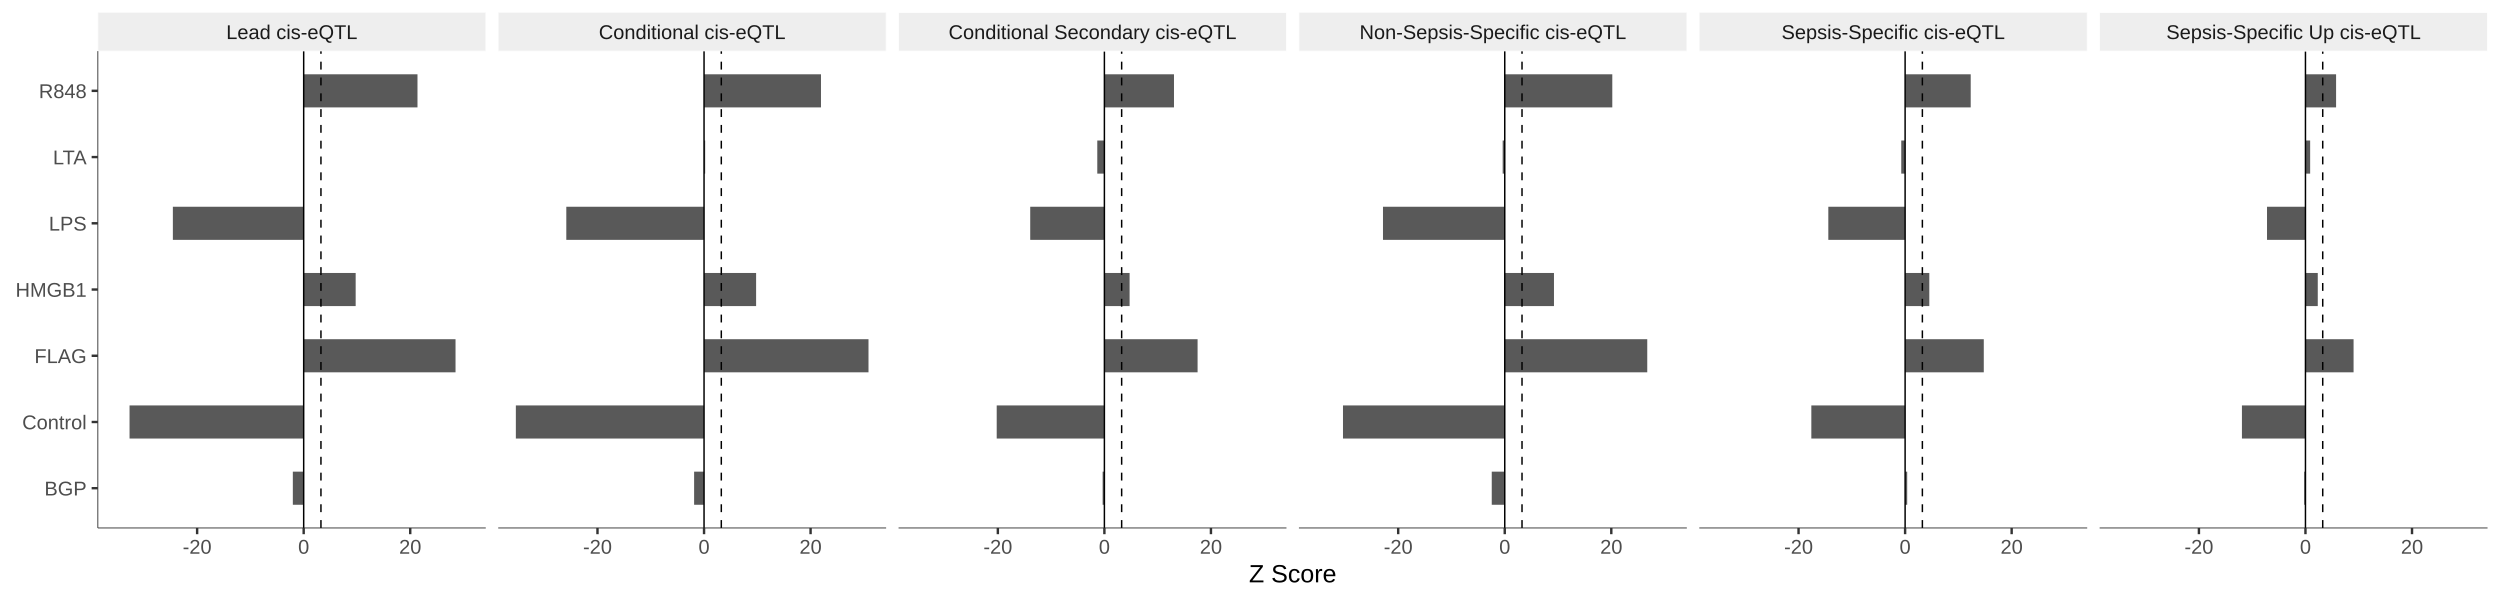
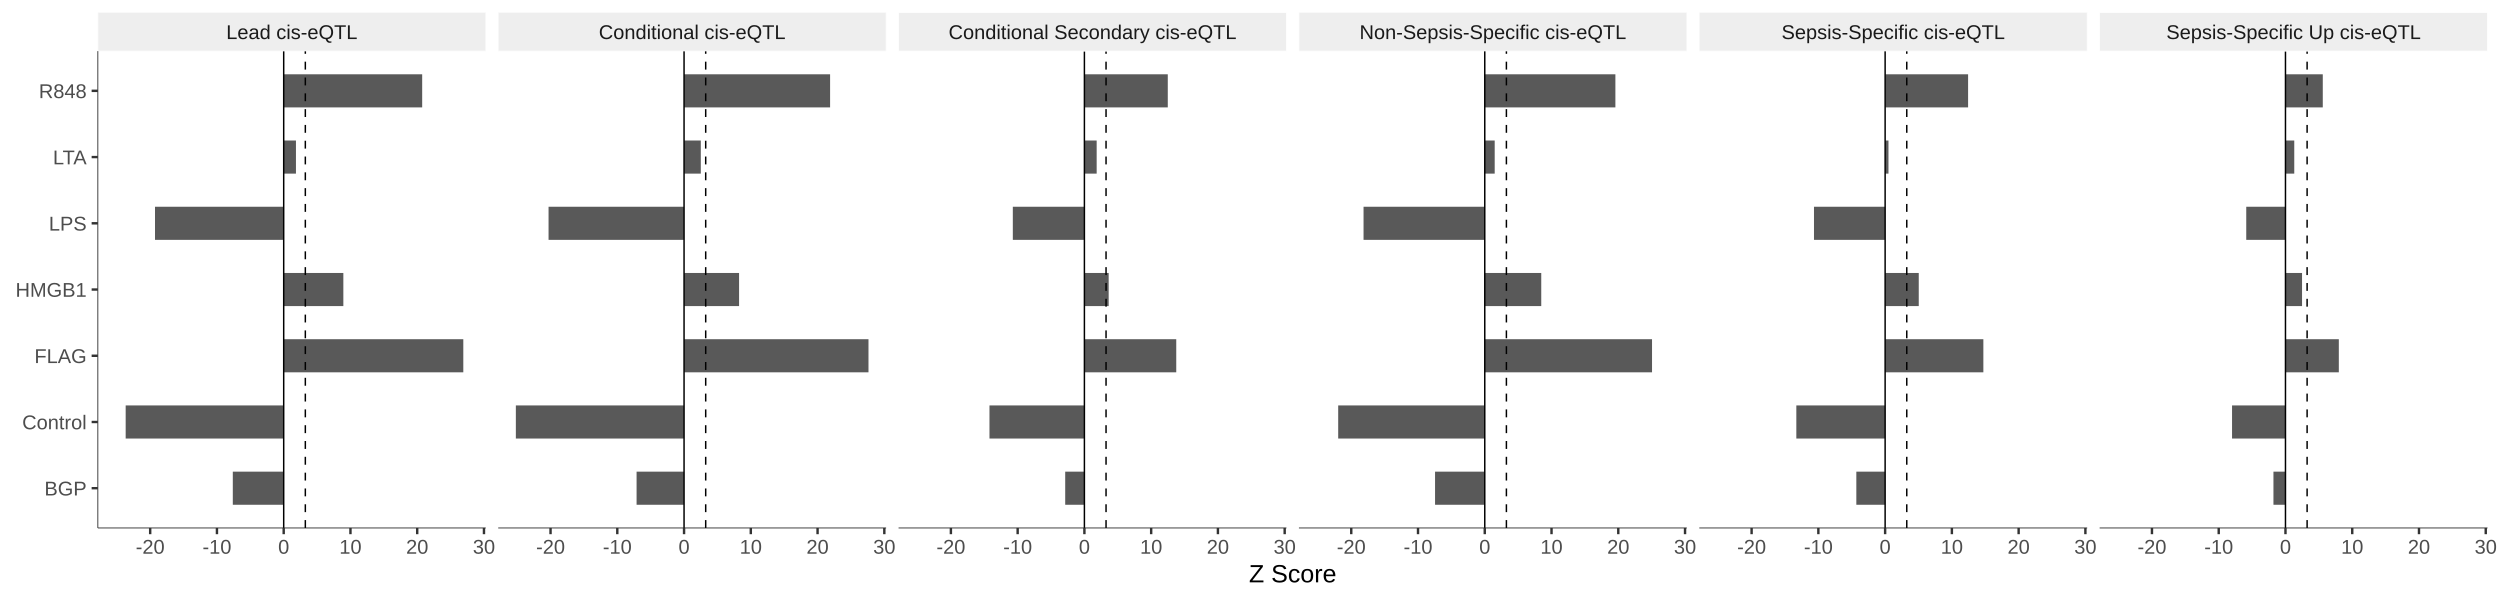
<svg xmlns="http://www.w3.org/2000/svg" class="svglite" width="1800.00pt" height="432.00pt" viewBox="0 0 1800.00 432.00">
  <defs>
    <style type="text/css">
    .svglite line, .svglite polyline, .svglite polygon, .svglite path, .svglite rect, .svglite circle {
      fill: none;
      stroke: #000000;
      stroke-linecap: round;
      stroke-linejoin: round;
      stroke-miterlimit: 10.00;
    }
  </style>
  </defs>
  <rect width="100%" height="100%" style="stroke: none; fill: #FFFFFF;" />
  <defs>
    <clipPath id="cpMC4wMHwxODAwLjAwfDAuMDB8NDMyLjAw">
      <rect x="0.00" y="0.00" width="1800.00" height="432.00" />
    </clipPath>
  </defs>
  <g clip-path="url(#cpMC4wMHwxODAwLjAwfDAuMDB8NDMyLjAw)">
    <rect x="-0" y="0.00" width="1800.00" height="432.00" style="stroke-width: 1.75; stroke: #FFFFFF; fill: #FFFFFF;" />
  </g>
  <defs>
    <clipPath id="cpNzAuNDZ8MzQ5Ljc1fDM2LjgwfDM4MC4xMw==">
      <rect x="70.46" y="36.80" width="279.29" height="343.33" />
    </clipPath>
  </defs>
  <g clip-path="url(#cpNzAuNDZ8MzQ5Ljc1fDM2LjgwfDM4MC4xMw==)">
    <rect x="70.46" y="36.80" width="279.29" height="343.33" style="stroke-width: 1.75; stroke: none; fill: #FFFFFF;" />
-     <rect x="210.84" y="339.59" width="7.81" height="23.84" style="stroke-width: 1.07; stroke: none; stroke-linecap: square; stroke-linejoin: miter; fill: #595959;" />
-     <rect x="93.27" y="291.91" width="125.38" height="23.84" style="stroke-width: 1.07; stroke: none; stroke-linecap: square; stroke-linejoin: miter; fill: #595959;" />
-     <rect x="218.65" y="244.23" width="109.33" height="23.84" style="stroke-width: 1.07; stroke: none; stroke-linecap: square; stroke-linejoin: miter; fill: #595959;" />
-     <rect x="218.65" y="196.54" width="37.43" height="23.84" style="stroke-width: 1.07; stroke: none; stroke-linecap: square; stroke-linejoin: miter; fill: #595959;" />
-     <rect x="124.46" y="148.86" width="94.19" height="23.84" style="stroke-width: 1.07; stroke: none; stroke-linecap: square; stroke-linejoin: miter; fill: #595959;" />
-     <rect x="218.16" y="101.17" width="0.49" height="23.84" style="stroke-width: 1.07; stroke: none; stroke-linecap: square; stroke-linejoin: miter; fill: #595959;" />
-     <rect x="218.65" y="53.49" width="81.94" height="23.84" style="stroke-width: 1.07; stroke: none; stroke-linecap: square; stroke-linejoin: miter; fill: #595959;" />
-     <line x1="231.08" y1="380.13" x2="231.08" y2="36.80" style="stroke-width: 1.07; stroke-dasharray: 5.69,5.69; stroke-linecap: butt;" />
-     <line x1="218.65" y1="380.13" x2="218.65" y2="36.80" style="stroke-width: 1.07; stroke-linecap: butt;" />
+     <rect x="167.62" y="339.59" width="36.64" height="23.84" style="stroke-width: 1.07; stroke: none; stroke-linecap: square; stroke-linejoin: miter; fill: #595959;" />
+     <rect x="90.48" y="291.91" width="113.78" height="23.84" style="stroke-width: 1.07; stroke: none; stroke-linecap: square; stroke-linejoin: miter; fill: #595959;" />
+     <rect x="204.26" y="244.23" width="129.32" height="23.84" style="stroke-width: 1.07; stroke: none; stroke-linecap: square; stroke-linejoin: miter; fill: #595959;" />
+     <rect x="204.26" y="196.54" width="42.95" height="23.84" style="stroke-width: 1.07; stroke: none; stroke-linecap: square; stroke-linejoin: miter; fill: #595959;" />
+     <rect x="111.60" y="148.86" width="92.66" height="23.84" style="stroke-width: 1.07; stroke: none; stroke-linecap: square; stroke-linejoin: miter; fill: #595959;" />
+     <rect x="204.26" y="101.17" width="8.83" height="23.84" style="stroke-width: 1.07; stroke: none; stroke-linecap: square; stroke-linejoin: miter; fill: #595959;" />
+     <rect x="204.26" y="53.49" width="99.71" height="23.84" style="stroke-width: 1.07; stroke: none; stroke-linecap: square; stroke-linejoin: miter; fill: #595959;" />
+     <line x1="219.84" y1="380.13" x2="219.84" y2="36.80" style="stroke-width: 1.07; stroke-dasharray: 5.69,5.69; stroke-linecap: butt;" />
+     <line x1="204.26" y1="380.13" x2="204.26" y2="36.80" style="stroke-width: 1.07; stroke-linecap: butt;" />
  </g>
  <g clip-path="url(#cpMC4wMHwxODAwLjAwfDAuMDB8NDMyLjAw)">
</g>
  <defs>
    <clipPath id="cpMzU4LjcyfDYzOC4wMXwzNi44MHwzODAuMTM=">
      <rect x="358.72" y="36.80" width="279.29" height="343.33" />
    </clipPath>
  </defs>
  <g clip-path="url(#cpMzU4LjcyfDYzOC4wMXwzNi44MHwzODAuMTM=)">
    <rect x="358.72" y="36.80" width="279.29" height="343.33" style="stroke-width: 1.75; stroke: none; fill: #FFFFFF;" />
-     <rect x="499.76" y="339.59" width="7.14" height="23.84" style="stroke-width: 1.07; stroke: none; stroke-linecap: square; stroke-linejoin: miter; fill: #595959;" />
-     <rect x="371.41" y="291.91" width="135.49" height="23.84" style="stroke-width: 1.07; stroke: none; stroke-linecap: square; stroke-linejoin: miter; fill: #595959;" />
-     <rect x="506.91" y="244.23" width="118.41" height="23.84" style="stroke-width: 1.07; stroke: none; stroke-linecap: square; stroke-linejoin: miter; fill: #595959;" />
-     <rect x="506.91" y="196.54" width="37.49" height="23.84" style="stroke-width: 1.07; stroke: none; stroke-linecap: square; stroke-linejoin: miter; fill: #595959;" />
-     <rect x="407.74" y="148.86" width="99.17" height="23.84" style="stroke-width: 1.07; stroke: none; stroke-linecap: square; stroke-linejoin: miter; fill: #595959;" />
-     <rect x="506.91" y="101.17" width="0.81" height="23.84" style="stroke-width: 1.07; stroke: none; stroke-linecap: square; stroke-linejoin: miter; fill: #595959;" />
-     <rect x="506.91" y="53.49" width="84.20" height="23.84" style="stroke-width: 1.07; stroke: none; stroke-linecap: square; stroke-linejoin: miter; fill: #595959;" />
-     <line x1="519.34" y1="380.13" x2="519.34" y2="36.80" style="stroke-width: 1.07; stroke-dasharray: 5.69,5.69; stroke-linecap: butt;" />
-     <line x1="506.91" y1="380.13" x2="506.91" y2="36.80" style="stroke-width: 1.07; stroke-linecap: butt;" />
+     <rect x="458.34" y="339.59" width="34.17" height="23.84" style="stroke-width: 1.07; stroke: none; stroke-linecap: square; stroke-linejoin: miter; fill: #595959;" />
+     <rect x="371.41" y="291.91" width="121.11" height="23.84" style="stroke-width: 1.07; stroke: none; stroke-linecap: square; stroke-linejoin: miter; fill: #595959;" />
+     <rect x="492.52" y="244.23" width="132.79" height="23.84" style="stroke-width: 1.07; stroke: none; stroke-linecap: square; stroke-linejoin: miter; fill: #595959;" />
+     <rect x="492.52" y="196.54" width="39.61" height="23.84" style="stroke-width: 1.07; stroke: none; stroke-linecap: square; stroke-linejoin: miter; fill: #595959;" />
+     <rect x="394.96" y="148.86" width="97.55" height="23.84" style="stroke-width: 1.07; stroke: none; stroke-linecap: square; stroke-linejoin: miter; fill: #595959;" />
+     <rect x="492.52" y="101.17" width="12.06" height="23.84" style="stroke-width: 1.07; stroke: none; stroke-linecap: square; stroke-linejoin: miter; fill: #595959;" />
+     <rect x="492.52" y="53.49" width="105.15" height="23.84" style="stroke-width: 1.07; stroke: none; stroke-linecap: square; stroke-linejoin: miter; fill: #595959;" />
+     <line x1="508.10" y1="380.13" x2="508.10" y2="36.80" style="stroke-width: 1.07; stroke-dasharray: 5.69,5.69; stroke-linecap: butt;" />
+     <line x1="492.52" y1="380.13" x2="492.52" y2="36.80" style="stroke-width: 1.07; stroke-linecap: butt;" />
  </g>
  <g clip-path="url(#cpMC4wMHwxODAwLjAwfDAuMDB8NDMyLjAw)">
</g>
  <defs>
    <clipPath id="cpNjQ2Ljk3fDkyNi4yNnwzNi44MHwzODAuMTM=">
      <rect x="646.97" y="36.80" width="279.29" height="343.33" />
    </clipPath>
  </defs>
  <g clip-path="url(#cpNjQ2Ljk3fDkyNi4yNnwzNi44MHwzODAuMTM=)">
    <rect x="646.97" y="36.80" width="279.29" height="343.33" style="stroke-width: 1.75; stroke: none; fill: #FFFFFF;" />
-     <rect x="793.89" y="339.59" width="1.27" height="23.84" style="stroke-width: 1.07; stroke: none; stroke-linecap: square; stroke-linejoin: miter; fill: #595959;" />
-     <rect x="717.63" y="291.91" width="77.53" height="23.84" style="stroke-width: 1.07; stroke: none; stroke-linecap: square; stroke-linejoin: miter; fill: #595959;" />
-     <rect x="795.16" y="244.23" width="67.10" height="23.84" style="stroke-width: 1.07; stroke: none; stroke-linecap: square; stroke-linejoin: miter; fill: #595959;" />
-     <rect x="795.16" y="196.54" width="18.15" height="23.84" style="stroke-width: 1.07; stroke: none; stroke-linecap: square; stroke-linejoin: miter; fill: #595959;" />
-     <rect x="741.76" y="148.86" width="53.40" height="23.84" style="stroke-width: 1.07; stroke: none; stroke-linecap: square; stroke-linejoin: miter; fill: #595959;" />
-     <rect x="790.04" y="101.17" width="5.12" height="23.84" style="stroke-width: 1.07; stroke: none; stroke-linecap: square; stroke-linejoin: miter; fill: #595959;" />
-     <rect x="795.16" y="53.49" width="50.11" height="23.84" style="stroke-width: 1.07; stroke: none; stroke-linecap: square; stroke-linejoin: miter; fill: #595959;" />
-     <line x1="807.59" y1="380.13" x2="807.59" y2="36.80" style="stroke-width: 1.07; stroke-dasharray: 5.69,5.69; stroke-linecap: butt;" />
-     <line x1="795.16" y1="380.13" x2="795.16" y2="36.80" style="stroke-width: 1.07; stroke-linecap: butt;" />
+     <rect x="766.95" y="339.59" width="13.83" height="23.84" style="stroke-width: 1.07; stroke: none; stroke-linecap: square; stroke-linejoin: miter; fill: #595959;" />
+     <rect x="712.42" y="291.91" width="68.35" height="23.84" style="stroke-width: 1.07; stroke: none; stroke-linecap: square; stroke-linejoin: miter; fill: #595959;" />
+     <rect x="780.77" y="244.23" width="66.13" height="23.84" style="stroke-width: 1.07; stroke: none; stroke-linecap: square; stroke-linejoin: miter; fill: #595959;" />
+     <rect x="780.77" y="196.54" width="17.47" height="23.84" style="stroke-width: 1.07; stroke: none; stroke-linecap: square; stroke-linejoin: miter; fill: #595959;" />
+     <rect x="729.23" y="148.86" width="51.54" height="23.84" style="stroke-width: 1.07; stroke: none; stroke-linecap: square; stroke-linejoin: miter; fill: #595959;" />
+     <rect x="780.77" y="101.17" width="8.83" height="23.84" style="stroke-width: 1.07; stroke: none; stroke-linecap: square; stroke-linejoin: miter; fill: #595959;" />
+     <rect x="780.77" y="53.49" width="60.03" height="23.84" style="stroke-width: 1.07; stroke: none; stroke-linecap: square; stroke-linejoin: miter; fill: #595959;" />
+     <line x1="796.35" y1="380.13" x2="796.35" y2="36.80" style="stroke-width: 1.07; stroke-dasharray: 5.69,5.69; stroke-linecap: butt;" />
+     <line x1="780.77" y1="380.13" x2="780.77" y2="36.80" style="stroke-width: 1.07; stroke-linecap: butt;" />
  </g>
  <g clip-path="url(#cpMC4wMHwxODAwLjAwfDAuMDB8NDMyLjAw)">
</g>
  <defs>
    <clipPath id="cpOTM1LjIzfDEyMTQuNTJ8MzYuODB8MzgwLjEz">
      <rect x="935.23" y="36.80" width="279.29" height="343.33" />
    </clipPath>
  </defs>
  <g clip-path="url(#cpOTM1LjIzfDEyMTQuNTJ8MzYuODB8MzgwLjEz)">
    <rect x="935.23" y="36.80" width="279.29" height="343.33" style="stroke-width: 1.75; stroke: none; fill: #FFFFFF;" />
-     <rect x="1074.06" y="339.59" width="9.36" height="23.84" style="stroke-width: 1.07; stroke: none; stroke-linecap: square; stroke-linejoin: miter; fill: #595959;" />
-     <rect x="966.95" y="291.91" width="116.47" height="23.84" style="stroke-width: 1.07; stroke: none; stroke-linecap: square; stroke-linejoin: miter; fill: #595959;" />
-     <rect x="1083.42" y="244.23" width="102.60" height="23.84" style="stroke-width: 1.07; stroke: none; stroke-linecap: square; stroke-linejoin: miter; fill: #595959;" />
-     <rect x="1083.42" y="196.54" width="35.44" height="23.84" style="stroke-width: 1.07; stroke: none; stroke-linecap: square; stroke-linejoin: miter; fill: #595959;" />
-     <rect x="995.75" y="148.86" width="87.67" height="23.84" style="stroke-width: 1.07; stroke: none; stroke-linecap: square; stroke-linejoin: miter; fill: #595959;" />
-     <rect x="1081.92" y="101.17" width="1.50" height="23.84" style="stroke-width: 1.07; stroke: none; stroke-linecap: square; stroke-linejoin: miter; fill: #595959;" />
-     <rect x="1083.42" y="53.49" width="77.43" height="23.84" style="stroke-width: 1.07; stroke: none; stroke-linecap: square; stroke-linejoin: miter; fill: #595959;" />
-     <line x1="1095.85" y1="380.13" x2="1095.85" y2="36.80" style="stroke-width: 1.07; stroke-dasharray: 5.69,5.69; stroke-linecap: butt;" />
-     <line x1="1083.42" y1="380.13" x2="1083.42" y2="36.80" style="stroke-width: 1.07; stroke-linecap: butt;" />
+     <rect x="1033.24" y="339.59" width="35.79" height="23.84" style="stroke-width: 1.07; stroke: none; stroke-linecap: square; stroke-linejoin: miter; fill: #595959;" />
+     <rect x="963.50" y="291.91" width="105.53" height="23.84" style="stroke-width: 1.07; stroke: none; stroke-linecap: square; stroke-linejoin: miter; fill: #595959;" />
+     <rect x="1069.03" y="244.23" width="120.43" height="23.84" style="stroke-width: 1.07; stroke: none; stroke-linecap: square; stroke-linejoin: miter; fill: #595959;" />
+     <rect x="1069.03" y="196.54" width="40.67" height="23.84" style="stroke-width: 1.07; stroke: none; stroke-linecap: square; stroke-linejoin: miter; fill: #595959;" />
+     <rect x="981.75" y="148.86" width="87.28" height="23.84" style="stroke-width: 1.07; stroke: none; stroke-linecap: square; stroke-linejoin: miter; fill: #595959;" />
+     <rect x="1069.03" y="101.17" width="7.15" height="23.84" style="stroke-width: 1.07; stroke: none; stroke-linecap: square; stroke-linejoin: miter; fill: #595959;" />
+     <rect x="1069.03" y="53.49" width="94.05" height="23.84" style="stroke-width: 1.07; stroke: none; stroke-linecap: square; stroke-linejoin: miter; fill: #595959;" />
+     <line x1="1084.61" y1="380.13" x2="1084.61" y2="36.80" style="stroke-width: 1.07; stroke-dasharray: 5.69,5.69; stroke-linecap: butt;" />
+     <line x1="1069.03" y1="380.13" x2="1069.03" y2="36.80" style="stroke-width: 1.07; stroke-linecap: butt;" />
  </g>
  <g clip-path="url(#cpMC4wMHwxODAwLjAwfDAuMDB8NDMyLjAw)">
</g>
  <defs>
    <clipPath id="cpMTIyMy40OXwxNTAyLjc4fDM2LjgwfDM4MC4xMw==">
      <rect x="1223.49" y="36.80" width="279.29" height="343.33" />
    </clipPath>
  </defs>
  <g clip-path="url(#cpMTIyMy40OXwxNTAyLjc4fDM2LjgwfDM4MC4xMw==)">
    <rect x="1223.49" y="36.80" width="279.29" height="343.33" style="stroke-width: 1.75; stroke: none; fill: #FFFFFF;" />
-     <rect x="1371.68" y="339.59" width="1.50" height="23.84" style="stroke-width: 1.07; stroke: none; stroke-linecap: square; stroke-linejoin: miter; fill: #595959;" />
-     <rect x="1304.16" y="291.91" width="67.51" height="23.84" style="stroke-width: 1.07; stroke: none; stroke-linecap: square; stroke-linejoin: miter; fill: #595959;" />
-     <rect x="1371.68" y="244.23" width="56.64" height="23.84" style="stroke-width: 1.07; stroke: none; stroke-linecap: square; stroke-linejoin: miter; fill: #595959;" />
-     <rect x="1371.68" y="196.54" width="17.42" height="23.84" style="stroke-width: 1.07; stroke: none; stroke-linecap: square; stroke-linejoin: miter; fill: #595959;" />
-     <rect x="1316.39" y="148.86" width="55.29" height="23.84" style="stroke-width: 1.07; stroke: none; stroke-linecap: square; stroke-linejoin: miter; fill: #595959;" />
-     <rect x="1368.90" y="101.17" width="2.77" height="23.84" style="stroke-width: 1.07; stroke: none; stroke-linecap: square; stroke-linejoin: miter; fill: #595959;" />
-     <rect x="1371.68" y="53.49" width="47.23" height="23.84" style="stroke-width: 1.07; stroke: none; stroke-linecap: square; stroke-linejoin: miter; fill: #595959;" />
-     <line x1="1384.11" y1="380.13" x2="1384.11" y2="36.80" style="stroke-width: 1.07; stroke-dasharray: 5.69,5.69; stroke-linecap: butt;" />
-     <line x1="1371.68" y1="380.13" x2="1371.68" y2="36.80" style="stroke-width: 1.07; stroke-linecap: butt;" />
+     <rect x="1336.56" y="339.59" width="20.73" height="23.84" style="stroke-width: 1.07; stroke: none; stroke-linecap: square; stroke-linejoin: miter; fill: #595959;" />
+     <rect x="1293.36" y="291.91" width="63.93" height="23.84" style="stroke-width: 1.07; stroke: none; stroke-linecap: square; stroke-linejoin: miter; fill: #595959;" />
+     <rect x="1357.29" y="244.23" width="70.73" height="23.84" style="stroke-width: 1.07; stroke: none; stroke-linecap: square; stroke-linejoin: miter; fill: #595959;" />
+     <rect x="1357.29" y="196.54" width="24.21" height="23.84" style="stroke-width: 1.07; stroke: none; stroke-linecap: square; stroke-linejoin: miter; fill: #595959;" />
+     <rect x="1306.07" y="148.86" width="51.22" height="23.84" style="stroke-width: 1.07; stroke: none; stroke-linecap: square; stroke-linejoin: miter; fill: #595959;" />
+     <rect x="1357.29" y="101.17" width="2.41" height="23.84" style="stroke-width: 1.07; stroke: none; stroke-linecap: square; stroke-linejoin: miter; fill: #595959;" />
+     <rect x="1357.29" y="53.49" width="59.74" height="23.84" style="stroke-width: 1.07; stroke: none; stroke-linecap: square; stroke-linejoin: miter; fill: #595959;" />
+     <line x1="1372.87" y1="380.13" x2="1372.87" y2="36.80" style="stroke-width: 1.07; stroke-dasharray: 5.69,5.69; stroke-linecap: butt;" />
+     <line x1="1357.29" y1="380.13" x2="1357.29" y2="36.80" style="stroke-width: 1.07; stroke-linecap: butt;" />
  </g>
  <g clip-path="url(#cpMC4wMHwxODAwLjAwfDAuMDB8NDMyLjAw)">
</g>
  <defs>
    <clipPath id="cpMTUxMS43NHwxNzkxLjAzfDM2LjgwfDM4MC4xMw==">
      <rect x="1511.74" y="36.80" width="279.29" height="343.33" />
    </clipPath>
  </defs>
  <g clip-path="url(#cpMTUxMS43NHwxNzkxLjAzfDM2LjgwfDM4MC4xMw==)">
    <rect x="1511.74" y="36.80" width="279.29" height="343.33" style="stroke-width: 1.75; stroke: none; fill: #FFFFFF;" />
-     <rect x="1659.03" y="339.59" width="0.90" height="23.84" style="stroke-width: 1.07; stroke: none; stroke-linecap: square; stroke-linejoin: miter; fill: #595959;" />
-     <rect x="1614.19" y="291.91" width="45.74" height="23.84" style="stroke-width: 1.07; stroke: none; stroke-linecap: square; stroke-linejoin: miter; fill: #595959;" />
-     <rect x="1659.93" y="244.23" width="34.64" height="23.84" style="stroke-width: 1.07; stroke: none; stroke-linecap: square; stroke-linejoin: miter; fill: #595959;" />
-     <rect x="1659.93" y="196.54" width="8.86" height="23.84" style="stroke-width: 1.07; stroke: none; stroke-linecap: square; stroke-linejoin: miter; fill: #595959;" />
-     <rect x="1632.25" y="148.86" width="27.68" height="23.84" style="stroke-width: 1.07; stroke: none; stroke-linecap: square; stroke-linejoin: miter; fill: #595959;" />
-     <rect x="1659.93" y="101.17" width="3.38" height="23.84" style="stroke-width: 1.07; stroke: none; stroke-linecap: square; stroke-linejoin: miter; fill: #595959;" />
-     <rect x="1659.93" y="53.49" width="22.05" height="23.84" style="stroke-width: 1.07; stroke: none; stroke-linecap: square; stroke-linejoin: miter; fill: #595959;" />
-     <line x1="1672.36" y1="380.13" x2="1672.36" y2="36.80" style="stroke-width: 1.07; stroke-dasharray: 5.69,5.69; stroke-linecap: butt;" />
-     <line x1="1659.93" y1="380.13" x2="1659.93" y2="36.80" style="stroke-width: 1.07; stroke-linecap: butt;" />
+     <rect x="1636.88" y="339.59" width="8.66" height="23.84" style="stroke-width: 1.07; stroke: none; stroke-linecap: square; stroke-linejoin: miter; fill: #595959;" />
+     <rect x="1607.07" y="291.91" width="38.47" height="23.84" style="stroke-width: 1.07; stroke: none; stroke-linecap: square; stroke-linejoin: miter; fill: #595959;" />
+     <rect x="1645.54" y="244.23" width="38.41" height="23.84" style="stroke-width: 1.07; stroke: none; stroke-linecap: square; stroke-linejoin: miter; fill: #595959;" />
+     <rect x="1645.54" y="196.54" width="11.93" height="23.84" style="stroke-width: 1.07; stroke: none; stroke-linecap: square; stroke-linejoin: miter; fill: #595959;" />
+     <rect x="1617.30" y="148.86" width="28.25" height="23.84" style="stroke-width: 1.07; stroke: none; stroke-linecap: square; stroke-linejoin: miter; fill: #595959;" />
+     <rect x="1645.54" y="101.17" width="6.33" height="23.84" style="stroke-width: 1.07; stroke: none; stroke-linecap: square; stroke-linejoin: miter; fill: #595959;" />
+     <rect x="1645.54" y="53.49" width="26.86" height="23.84" style="stroke-width: 1.07; stroke: none; stroke-linecap: square; stroke-linejoin: miter; fill: #595959;" />
+     <line x1="1661.12" y1="380.13" x2="1661.12" y2="36.80" style="stroke-width: 1.07; stroke-dasharray: 5.69,5.69; stroke-linecap: butt;" />
+     <line x1="1645.54" y1="380.13" x2="1645.54" y2="36.80" style="stroke-width: 1.07; stroke-linecap: butt;" />
  </g>
  <g clip-path="url(#cpMC4wMHwxODAwLjAwfDAuMDB8NDMyLjAw)">
</g>
  <defs>
    <clipPath id="cpNzAuNDZ8MzQ5Ljc1fDguOTd8MzYuODA=">
      <rect x="70.46" y="8.97" width="279.29" height="27.83" />
    </clipPath>
  </defs>
  <g clip-path="url(#cpNzAuNDZ8MzQ5Ljc1fDguOTd8MzYuODA=)">
    <rect x="70.46" y="8.97" width="279.29" height="27.83" style="stroke-width: 0.53; stroke: #FFFFFF; fill: #EEEEEE;" />
    <text x="210.11" y="28.13" text-anchor="middle" style="font-size: 14.40px; fill: #1A1A1A; font-family: Arimo;" textLength="100.74px" lengthAdjust="spacingAndGlyphs">Lead cis-eQTL</text>
  </g>
  <g clip-path="url(#cpMC4wMHwxODAwLjAwfDAuMDB8NDMyLjAw)">
</g>
  <defs>
    <clipPath id="cpMzU4LjcyfDYzOC4wMXw4Ljk3fDM2Ljgw">
      <rect x="358.72" y="8.97" width="279.29" height="27.83" />
    </clipPath>
  </defs>
  <g clip-path="url(#cpMzU4LjcyfDYzOC4wMXw4Ljk3fDM2Ljgw)">
    <rect x="358.72" y="8.97" width="279.29" height="27.83" style="stroke-width: 0.53; stroke: #FFFFFF; fill: #EEEEEE;" />
    <text x="498.36" y="28.13" text-anchor="middle" style="font-size: 14.40px; fill: #1A1A1A; font-family: Arimo;" textLength="147.66px" lengthAdjust="spacingAndGlyphs">Conditional cis-eQTL</text>
  </g>
  <g clip-path="url(#cpMC4wMHwxODAwLjAwfDAuMDB8NDMyLjAw)">
</g>
  <defs>
    <clipPath id="cpNjQ2Ljk3fDkyNi4yNnw4Ljk3fDM2Ljgw">
      <rect x="646.97" y="8.97" width="279.29" height="27.83" />
    </clipPath>
  </defs>
  <g clip-path="url(#cpNjQ2Ljk3fDkyNi4yNnw4Ljk3fDM2Ljgw)">
    <rect x="646.97" y="8.97" width="279.29" height="27.83" style="stroke-width: 0.53; stroke: #FFFFFF; fill: #EEEEEE;" />
    <text x="786.62" y="28.13" text-anchor="middle" style="font-size: 14.40px; fill: #1A1A1A; font-family: Arimo;" textLength="228.46px" lengthAdjust="spacingAndGlyphs">Conditional Secondary cis-eQTL</text>
  </g>
  <g clip-path="url(#cpMC4wMHwxODAwLjAwfDAuMDB8NDMyLjAw)">
</g>
  <defs>
    <clipPath id="cpOTM1LjIzfDEyMTQuNTJ8OC45N3wzNi44MA==">
      <rect x="935.23" y="8.97" width="279.29" height="27.83" />
    </clipPath>
  </defs>
  <g clip-path="url(#cpOTM1LjIzfDEyMTQuNTJ8OC45N3wzNi44MA==)">
    <rect x="935.23" y="8.97" width="279.29" height="27.83" style="stroke-width: 0.53; stroke: #FFFFFF; fill: #EEEEEE;" />
    <text x="1074.88" y="28.13" text-anchor="middle" style="font-size: 14.40px; fill: #1A1A1A; font-family: Arimo;" textLength="207.37px" lengthAdjust="spacingAndGlyphs">Non-Sepsis-Specific cis-eQTL</text>
  </g>
  <g clip-path="url(#cpMC4wMHwxODAwLjAwfDAuMDB8NDMyLjAw)">
</g>
  <defs>
    <clipPath id="cpMTIyMy40OXwxNTAyLjc4fDguOTd8MzYuODA=">
      <rect x="1223.49" y="8.97" width="279.29" height="27.83" />
    </clipPath>
  </defs>
  <g clip-path="url(#cpMTIyMy40OXwxNTAyLjc4fDguOTd8MzYuODA=)">
    <rect x="1223.49" y="8.97" width="279.29" height="27.83" style="stroke-width: 0.53; stroke: #FFFFFF; fill: #EEEEEE;" />
    <text x="1363.13" y="28.13" text-anchor="middle" style="font-size: 14.40px; fill: #1A1A1A; font-family: Arimo;" textLength="173.48px" lengthAdjust="spacingAndGlyphs">Sepsis-Specific cis-eQTL</text>
  </g>
  <g clip-path="url(#cpMC4wMHwxODAwLjAwfDAuMDB8NDMyLjAw)">
</g>
  <defs>
    <clipPath id="cpMTUxMS43NHwxNzkxLjAzfDguOTd8MzYuODA=">
      <rect x="1511.74" y="8.97" width="279.29" height="27.83" />
    </clipPath>
  </defs>
  <g clip-path="url(#cpMTUxMS43NHwxNzkxLjAzfDguOTd8MzYuODA=)">
    <rect x="1511.74" y="8.97" width="279.29" height="27.83" style="stroke-width: 0.53; stroke: #FFFFFF; fill: #EEEEEE;" />
    <text x="1651.39" y="28.13" text-anchor="middle" style="font-size: 14.40px; fill: #1A1A1A; font-family: Arimo;" textLength="197.73px" lengthAdjust="spacingAndGlyphs">Sepsis-Specific Up cis-eQTL</text>
  </g>
  <g clip-path="url(#cpMC4wMHwxODAwLjAwfDAuMDB8NDMyLjAw)">
    <polyline points="70.46,380.13 349.75,380.13 " style="stroke-width: 0.53; stroke-linecap: butt;" />
-     <polyline points="141.93,384.61 141.93,380.13 " style="stroke-width: 1.75; stroke: #333333; stroke-linecap: butt;" />
-     <polyline points="218.65,384.61 218.65,380.13 " style="stroke-width: 1.75; stroke: #333333; stroke-linecap: butt;" />
-     <polyline points="295.36,384.61 295.36,380.13 " style="stroke-width: 1.75; stroke: #333333; stroke-linecap: butt;" />
-     <text x="141.93" y="398.69" text-anchor="middle" style="font-size: 14.40px; fill: #4D4D4D; font-family: Arimo;" textLength="23.51px" lengthAdjust="spacingAndGlyphs">-20</text>
-     <text x="218.65" y="398.69" text-anchor="middle" style="font-size: 14.40px; fill: #4D4D4D; font-family: Arimo;" textLength="9.16px" lengthAdjust="spacingAndGlyphs">0</text>
-     <text x="295.36" y="398.69" text-anchor="middle" style="font-size: 14.40px; fill: #4D4D4D; font-family: Arimo;" textLength="18.32px" lengthAdjust="spacingAndGlyphs">20</text>
+     <polyline points="108.13,384.61 108.13,380.13 " style="stroke-width: 1.75; stroke: #333333; stroke-linecap: butt;" />
+     <polyline points="156.20,384.61 156.20,380.13 " style="stroke-width: 1.75; stroke: #333333; stroke-linecap: butt;" />
+     <polyline points="204.26,384.61 204.26,380.13 " style="stroke-width: 1.75; stroke: #333333; stroke-linecap: butt;" />
+     <polyline points="252.33,384.61 252.33,380.13 " style="stroke-width: 1.75; stroke: #333333; stroke-linecap: butt;" />
+     <polyline points="300.39,384.61 300.39,380.13 " style="stroke-width: 1.75; stroke: #333333; stroke-linecap: butt;" />
+     <polyline points="348.46,384.61 348.46,380.13 " style="stroke-width: 1.75; stroke: #333333; stroke-linecap: butt;" />
+     <text x="108.13" y="398.69" text-anchor="middle" style="font-size: 14.40px; fill: #4D4D4D; font-family: Arimo;" textLength="23.51px" lengthAdjust="spacingAndGlyphs">-20</text>
+     <text x="156.20" y="398.69" text-anchor="middle" style="font-size: 14.40px; fill: #4D4D4D; font-family: Arimo;" textLength="23.51px" lengthAdjust="spacingAndGlyphs">-10</text>
+     <text x="204.26" y="398.69" text-anchor="middle" style="font-size: 14.40px; fill: #4D4D4D; font-family: Arimo;" textLength="9.16px" lengthAdjust="spacingAndGlyphs">0</text>
+     <text x="252.33" y="398.69" text-anchor="middle" style="font-size: 14.40px; fill: #4D4D4D; font-family: Arimo;" textLength="18.32px" lengthAdjust="spacingAndGlyphs">10</text>
+     <text x="300.39" y="398.69" text-anchor="middle" style="font-size: 14.40px; fill: #4D4D4D; font-family: Arimo;" textLength="18.32px" lengthAdjust="spacingAndGlyphs">20</text>
+     <text x="348.46" y="398.69" text-anchor="middle" style="font-size: 14.40px; fill: #4D4D4D; font-family: Arimo;" textLength="18.32px" lengthAdjust="spacingAndGlyphs">30</text>
    <polyline points="358.72,380.13 638.01,380.13 " style="stroke-width: 0.53; stroke-linecap: butt;" />
-     <polyline points="430.19,384.61 430.19,380.13 " style="stroke-width: 1.75; stroke: #333333; stroke-linecap: butt;" />
-     <polyline points="506.91,384.61 506.91,380.13 " style="stroke-width: 1.75; stroke: #333333; stroke-linecap: butt;" />
-     <polyline points="583.62,384.61 583.62,380.13 " style="stroke-width: 1.75; stroke: #333333; stroke-linecap: butt;" />
-     <text x="430.19" y="398.69" text-anchor="middle" style="font-size: 14.40px; fill: #4D4D4D; font-family: Arimo;" textLength="23.51px" lengthAdjust="spacingAndGlyphs">-20</text>
-     <text x="506.91" y="398.69" text-anchor="middle" style="font-size: 14.40px; fill: #4D4D4D; font-family: Arimo;" textLength="9.16px" lengthAdjust="spacingAndGlyphs">0</text>
-     <text x="583.62" y="398.69" text-anchor="middle" style="font-size: 14.40px; fill: #4D4D4D; font-family: Arimo;" textLength="18.32px" lengthAdjust="spacingAndGlyphs">20</text>
+     <polyline points="396.39,384.61 396.39,380.13 " style="stroke-width: 1.75; stroke: #333333; stroke-linecap: butt;" />
+     <polyline points="444.45,384.61 444.45,380.13 " style="stroke-width: 1.75; stroke: #333333; stroke-linecap: butt;" />
+     <polyline points="492.52,384.61 492.52,380.13 " style="stroke-width: 1.75; stroke: #333333; stroke-linecap: butt;" />
+     <polyline points="540.58,384.61 540.58,380.13 " style="stroke-width: 1.75; stroke: #333333; stroke-linecap: butt;" />
+     <polyline points="588.65,384.61 588.65,380.13 " style="stroke-width: 1.75; stroke: #333333; stroke-linecap: butt;" />
+     <polyline points="636.71,384.61 636.71,380.13 " style="stroke-width: 1.75; stroke: #333333; stroke-linecap: butt;" />
+     <text x="396.39" y="398.69" text-anchor="middle" style="font-size: 14.40px; fill: #4D4D4D; font-family: Arimo;" textLength="23.51px" lengthAdjust="spacingAndGlyphs">-20</text>
+     <text x="444.45" y="398.69" text-anchor="middle" style="font-size: 14.40px; fill: #4D4D4D; font-family: Arimo;" textLength="23.51px" lengthAdjust="spacingAndGlyphs">-10</text>
+     <text x="492.52" y="398.69" text-anchor="middle" style="font-size: 14.40px; fill: #4D4D4D; font-family: Arimo;" textLength="9.16px" lengthAdjust="spacingAndGlyphs">0</text>
+     <text x="540.58" y="398.69" text-anchor="middle" style="font-size: 14.40px; fill: #4D4D4D; font-family: Arimo;" textLength="18.32px" lengthAdjust="spacingAndGlyphs">10</text>
+     <text x="588.65" y="398.69" text-anchor="middle" style="font-size: 14.40px; fill: #4D4D4D; font-family: Arimo;" textLength="18.32px" lengthAdjust="spacingAndGlyphs">20</text>
+     <text x="636.71" y="398.69" text-anchor="middle" style="font-size: 14.40px; fill: #4D4D4D; font-family: Arimo;" textLength="18.32px" lengthAdjust="spacingAndGlyphs">30</text>
    <polyline points="646.97,380.13 926.26,380.13 " style="stroke-width: 0.53; stroke-linecap: butt;" />
-     <polyline points="718.45,384.61 718.45,380.13 " style="stroke-width: 1.75; stroke: #333333; stroke-linecap: butt;" />
-     <polyline points="795.16,384.61 795.16,380.13 " style="stroke-width: 1.75; stroke: #333333; stroke-linecap: butt;" />
-     <polyline points="871.88,384.61 871.88,380.13 " style="stroke-width: 1.75; stroke: #333333; stroke-linecap: butt;" />
-     <text x="718.45" y="398.69" text-anchor="middle" style="font-size: 14.40px; fill: #4D4D4D; font-family: Arimo;" textLength="23.51px" lengthAdjust="spacingAndGlyphs">-20</text>
-     <text x="795.16" y="398.69" text-anchor="middle" style="font-size: 14.40px; fill: #4D4D4D; font-family: Arimo;" textLength="9.16px" lengthAdjust="spacingAndGlyphs">0</text>
-     <text x="871.88" y="398.69" text-anchor="middle" style="font-size: 14.40px; fill: #4D4D4D; font-family: Arimo;" textLength="18.32px" lengthAdjust="spacingAndGlyphs">20</text>
+     <polyline points="684.64,384.61 684.64,380.13 " style="stroke-width: 1.75; stroke: #333333; stroke-linecap: butt;" />
+     <polyline points="732.71,384.61 732.71,380.13 " style="stroke-width: 1.75; stroke: #333333; stroke-linecap: butt;" />
+     <polyline points="780.77,384.61 780.77,380.13 " style="stroke-width: 1.75; stroke: #333333; stroke-linecap: butt;" />
+     <polyline points="828.84,384.61 828.84,380.13 " style="stroke-width: 1.75; stroke: #333333; stroke-linecap: butt;" />
+     <polyline points="876.90,384.61 876.90,380.13 " style="stroke-width: 1.75; stroke: #333333; stroke-linecap: butt;" />
+     <polyline points="924.97,384.61 924.97,380.13 " style="stroke-width: 1.75; stroke: #333333; stroke-linecap: butt;" />
+     <text x="684.64" y="398.69" text-anchor="middle" style="font-size: 14.40px; fill: #4D4D4D; font-family: Arimo;" textLength="23.51px" lengthAdjust="spacingAndGlyphs">-20</text>
+     <text x="732.71" y="398.69" text-anchor="middle" style="font-size: 14.40px; fill: #4D4D4D; font-family: Arimo;" textLength="23.51px" lengthAdjust="spacingAndGlyphs">-10</text>
+     <text x="780.77" y="398.69" text-anchor="middle" style="font-size: 14.40px; fill: #4D4D4D; font-family: Arimo;" textLength="9.16px" lengthAdjust="spacingAndGlyphs">0</text>
+     <text x="828.84" y="398.69" text-anchor="middle" style="font-size: 14.40px; fill: #4D4D4D; font-family: Arimo;" textLength="18.32px" lengthAdjust="spacingAndGlyphs">10</text>
+     <text x="876.90" y="398.69" text-anchor="middle" style="font-size: 14.40px; fill: #4D4D4D; font-family: Arimo;" textLength="18.32px" lengthAdjust="spacingAndGlyphs">20</text>
+     <text x="924.97" y="398.69" text-anchor="middle" style="font-size: 14.40px; fill: #4D4D4D; font-family: Arimo;" textLength="18.32px" lengthAdjust="spacingAndGlyphs">30</text>
    <polyline points="935.23,380.13 1214.52,380.13 " style="stroke-width: 0.53; stroke-linecap: butt;" />
-     <polyline points="1006.70,384.61 1006.70,380.13 " style="stroke-width: 1.75; stroke: #333333; stroke-linecap: butt;" />
-     <polyline points="1083.42,384.61 1083.42,380.13 " style="stroke-width: 1.75; stroke: #333333; stroke-linecap: butt;" />
-     <polyline points="1160.13,384.61 1160.13,380.13 " style="stroke-width: 1.75; stroke: #333333; stroke-linecap: butt;" />
-     <text x="1006.70" y="398.69" text-anchor="middle" style="font-size: 14.40px; fill: #4D4D4D; font-family: Arimo;" textLength="23.51px" lengthAdjust="spacingAndGlyphs">-20</text>
-     <text x="1083.42" y="398.69" text-anchor="middle" style="font-size: 14.40px; fill: #4D4D4D; font-family: Arimo;" textLength="9.16px" lengthAdjust="spacingAndGlyphs">0</text>
-     <text x="1160.13" y="398.69" text-anchor="middle" style="font-size: 14.40px; fill: #4D4D4D; font-family: Arimo;" textLength="18.32px" lengthAdjust="spacingAndGlyphs">20</text>
+     <polyline points="972.90,384.61 972.90,380.13 " style="stroke-width: 1.75; stroke: #333333; stroke-linecap: butt;" />
+     <polyline points="1020.97,384.61 1020.97,380.13 " style="stroke-width: 1.75; stroke: #333333; stroke-linecap: butt;" />
+     <polyline points="1069.03,384.61 1069.03,380.13 " style="stroke-width: 1.75; stroke: #333333; stroke-linecap: butt;" />
+     <polyline points="1117.10,384.61 1117.10,380.13 " style="stroke-width: 1.75; stroke: #333333; stroke-linecap: butt;" />
+     <polyline points="1165.16,384.61 1165.16,380.13 " style="stroke-width: 1.75; stroke: #333333; stroke-linecap: butt;" />
+     <polyline points="1213.23,384.61 1213.23,380.13 " style="stroke-width: 1.75; stroke: #333333; stroke-linecap: butt;" />
+     <text x="972.90" y="398.69" text-anchor="middle" style="font-size: 14.40px; fill: #4D4D4D; font-family: Arimo;" textLength="23.51px" lengthAdjust="spacingAndGlyphs">-20</text>
+     <text x="1020.97" y="398.69" text-anchor="middle" style="font-size: 14.40px; fill: #4D4D4D; font-family: Arimo;" textLength="23.51px" lengthAdjust="spacingAndGlyphs">-10</text>
+     <text x="1069.03" y="398.69" text-anchor="middle" style="font-size: 14.40px; fill: #4D4D4D; font-family: Arimo;" textLength="9.16px" lengthAdjust="spacingAndGlyphs">0</text>
+     <text x="1117.10" y="398.69" text-anchor="middle" style="font-size: 14.40px; fill: #4D4D4D; font-family: Arimo;" textLength="18.32px" lengthAdjust="spacingAndGlyphs">10</text>
+     <text x="1165.16" y="398.69" text-anchor="middle" style="font-size: 14.40px; fill: #4D4D4D; font-family: Arimo;" textLength="18.32px" lengthAdjust="spacingAndGlyphs">20</text>
+     <text x="1213.23" y="398.69" text-anchor="middle" style="font-size: 14.40px; fill: #4D4D4D; font-family: Arimo;" textLength="18.32px" lengthAdjust="spacingAndGlyphs">30</text>
    <polyline points="1223.49,380.13 1502.78,380.13 " style="stroke-width: 0.53; stroke-linecap: butt;" />
-     <polyline points="1294.96,384.61 1294.96,380.13 " style="stroke-width: 1.75; stroke: #333333; stroke-linecap: butt;" />
-     <polyline points="1371.68,384.61 1371.68,380.13 " style="stroke-width: 1.75; stroke: #333333; stroke-linecap: butt;" />
-     <polyline points="1448.39,384.61 1448.39,380.13 " style="stroke-width: 1.75; stroke: #333333; stroke-linecap: butt;" />
-     <text x="1294.96" y="398.69" text-anchor="middle" style="font-size: 14.40px; fill: #4D4D4D; font-family: Arimo;" textLength="23.51px" lengthAdjust="spacingAndGlyphs">-20</text>
-     <text x="1371.68" y="398.69" text-anchor="middle" style="font-size: 14.40px; fill: #4D4D4D; font-family: Arimo;" textLength="9.16px" lengthAdjust="spacingAndGlyphs">0</text>
-     <text x="1448.39" y="398.69" text-anchor="middle" style="font-size: 14.40px; fill: #4D4D4D; font-family: Arimo;" textLength="18.32px" lengthAdjust="spacingAndGlyphs">20</text>
+     <polyline points="1261.16,384.61 1261.16,380.13 " style="stroke-width: 1.75; stroke: #333333; stroke-linecap: butt;" />
+     <polyline points="1309.22,384.61 1309.22,380.13 " style="stroke-width: 1.75; stroke: #333333; stroke-linecap: butt;" />
+     <polyline points="1357.29,384.61 1357.29,380.13 " style="stroke-width: 1.75; stroke: #333333; stroke-linecap: butt;" />
+     <polyline points="1405.35,384.61 1405.35,380.13 " style="stroke-width: 1.75; stroke: #333333; stroke-linecap: butt;" />
+     <polyline points="1453.42,384.61 1453.42,380.13 " style="stroke-width: 1.75; stroke: #333333; stroke-linecap: butt;" />
+     <polyline points="1501.48,384.61 1501.48,380.13 " style="stroke-width: 1.75; stroke: #333333; stroke-linecap: butt;" />
+     <text x="1261.16" y="398.69" text-anchor="middle" style="font-size: 14.40px; fill: #4D4D4D; font-family: Arimo;" textLength="23.51px" lengthAdjust="spacingAndGlyphs">-20</text>
+     <text x="1309.22" y="398.69" text-anchor="middle" style="font-size: 14.40px; fill: #4D4D4D; font-family: Arimo;" textLength="23.51px" lengthAdjust="spacingAndGlyphs">-10</text>
+     <text x="1357.29" y="398.69" text-anchor="middle" style="font-size: 14.40px; fill: #4D4D4D; font-family: Arimo;" textLength="9.16px" lengthAdjust="spacingAndGlyphs">0</text>
+     <text x="1405.35" y="398.69" text-anchor="middle" style="font-size: 14.40px; fill: #4D4D4D; font-family: Arimo;" textLength="18.32px" lengthAdjust="spacingAndGlyphs">10</text>
+     <text x="1453.42" y="398.69" text-anchor="middle" style="font-size: 14.40px; fill: #4D4D4D; font-family: Arimo;" textLength="18.32px" lengthAdjust="spacingAndGlyphs">20</text>
+     <text x="1501.48" y="398.69" text-anchor="middle" style="font-size: 14.40px; fill: #4D4D4D; font-family: Arimo;" textLength="18.32px" lengthAdjust="spacingAndGlyphs">30</text>
    <polyline points="1511.74,380.13 1791.03,380.13 " style="stroke-width: 0.53; stroke-linecap: butt;" />
-     <polyline points="1583.22,384.61 1583.22,380.13 " style="stroke-width: 1.75; stroke: #333333; stroke-linecap: butt;" />
-     <polyline points="1659.93,384.61 1659.93,380.13 " style="stroke-width: 1.75; stroke: #333333; stroke-linecap: butt;" />
-     <polyline points="1736.65,384.61 1736.65,380.13 " style="stroke-width: 1.75; stroke: #333333; stroke-linecap: butt;" />
-     <text x="1583.22" y="398.69" text-anchor="middle" style="font-size: 14.40px; fill: #4D4D4D; font-family: Arimo;" textLength="23.51px" lengthAdjust="spacingAndGlyphs">-20</text>
-     <text x="1659.93" y="398.69" text-anchor="middle" style="font-size: 14.40px; fill: #4D4D4D; font-family: Arimo;" textLength="9.16px" lengthAdjust="spacingAndGlyphs">0</text>
-     <text x="1736.65" y="398.69" text-anchor="middle" style="font-size: 14.40px; fill: #4D4D4D; font-family: Arimo;" textLength="18.32px" lengthAdjust="spacingAndGlyphs">20</text>
+     <polyline points="1549.41,384.61 1549.41,380.13 " style="stroke-width: 1.75; stroke: #333333; stroke-linecap: butt;" />
+     <polyline points="1597.48,384.61 1597.48,380.13 " style="stroke-width: 1.75; stroke: #333333; stroke-linecap: butt;" />
+     <polyline points="1645.54,384.61 1645.54,380.13 " style="stroke-width: 1.75; stroke: #333333; stroke-linecap: butt;" />
+     <polyline points="1693.61,384.61 1693.61,380.13 " style="stroke-width: 1.75; stroke: #333333; stroke-linecap: butt;" />
+     <polyline points="1741.67,384.61 1741.67,380.13 " style="stroke-width: 1.75; stroke: #333333; stroke-linecap: butt;" />
+     <polyline points="1789.74,384.61 1789.74,380.13 " style="stroke-width: 1.75; stroke: #333333; stroke-linecap: butt;" />
+     <text x="1549.41" y="398.69" text-anchor="middle" style="font-size: 14.40px; fill: #4D4D4D; font-family: Arimo;" textLength="23.51px" lengthAdjust="spacingAndGlyphs">-20</text>
+     <text x="1597.48" y="398.69" text-anchor="middle" style="font-size: 14.40px; fill: #4D4D4D; font-family: Arimo;" textLength="23.51px" lengthAdjust="spacingAndGlyphs">-10</text>
+     <text x="1645.54" y="398.69" text-anchor="middle" style="font-size: 14.40px; fill: #4D4D4D; font-family: Arimo;" textLength="9.16px" lengthAdjust="spacingAndGlyphs">0</text>
+     <text x="1693.61" y="398.69" text-anchor="middle" style="font-size: 14.40px; fill: #4D4D4D; font-family: Arimo;" textLength="18.32px" lengthAdjust="spacingAndGlyphs">10</text>
+     <text x="1741.67" y="398.69" text-anchor="middle" style="font-size: 14.40px; fill: #4D4D4D; font-family: Arimo;" textLength="18.32px" lengthAdjust="spacingAndGlyphs">20</text>
+     <text x="1789.74" y="398.69" text-anchor="middle" style="font-size: 14.40px; fill: #4D4D4D; font-family: Arimo;" textLength="18.32px" lengthAdjust="spacingAndGlyphs">30</text>
    <polyline points="70.46,380.13 70.46,36.80 " style="stroke-width: 0.53; stroke-linecap: butt;" />
    <text x="62.39" y="356.76" text-anchor="end" style="font-size: 14.40px; fill: #4D4D4D; font-family: Arimo;" textLength="29.45px" lengthAdjust="spacingAndGlyphs">BGP</text>
    <text x="62.39" y="309.08" text-anchor="end" style="font-size: 14.40px; fill: #4D4D4D; font-family: Arimo;" textLength="52.03px" lengthAdjust="spacingAndGlyphs">Control</text>
    <text x="62.39" y="261.39" text-anchor="end" style="font-size: 14.40px; fill: #4D4D4D; font-family: Arimo;" textLength="37.38px" lengthAdjust="spacingAndGlyphs">FLAG</text>
    <text x="62.39" y="213.71" text-anchor="end" style="font-size: 14.40px; fill: #4D4D4D; font-family: Arimo;" textLength="53.42px" lengthAdjust="spacingAndGlyphs">HMGB1</text>
    <text x="62.39" y="166.02" text-anchor="end" style="font-size: 14.40px; fill: #4D4D4D; font-family: Arimo;" textLength="25.83px" lengthAdjust="spacingAndGlyphs">LPS</text>
    <text x="62.39" y="118.34" text-anchor="end" style="font-size: 14.40px; fill: #4D4D4D; font-family: Arimo;" textLength="23.56px" lengthAdjust="spacingAndGlyphs">LTA</text>
    <text x="62.39" y="70.65" text-anchor="end" style="font-size: 14.40px; fill: #4D4D4D; font-family: Arimo;" textLength="37.48px" lengthAdjust="spacingAndGlyphs">R848</text>
    <polyline points="65.98,351.51 70.46,351.51 " style="stroke-width: 1.75; stroke: #333333; stroke-linecap: butt;" />
    <polyline points="65.98,303.83 70.46,303.83 " style="stroke-width: 1.75; stroke: #333333; stroke-linecap: butt;" />
    <polyline points="65.98,256.15 70.46,256.15 " style="stroke-width: 1.75; stroke: #333333; stroke-linecap: butt;" />
    <polyline points="65.98,208.46 70.46,208.46 " style="stroke-width: 1.75; stroke: #333333; stroke-linecap: butt;" />
    <polyline points="65.98,160.78 70.46,160.78 " style="stroke-width: 1.75; stroke: #333333; stroke-linecap: butt;" />
    <polyline points="65.98,113.09 70.46,113.09 " style="stroke-width: 1.75; stroke: #333333; stroke-linecap: butt;" />
    <polyline points="65.98,65.41 70.46,65.41 " style="stroke-width: 1.75; stroke: #333333; stroke-linecap: butt;" />
    <text x="930.75" y="419.29" text-anchor="middle" style="font-size: 18.00px; font-family: Arimo;" textLength="68.48px" lengthAdjust="spacingAndGlyphs">Z Score</text>
  </g>
</svg>
